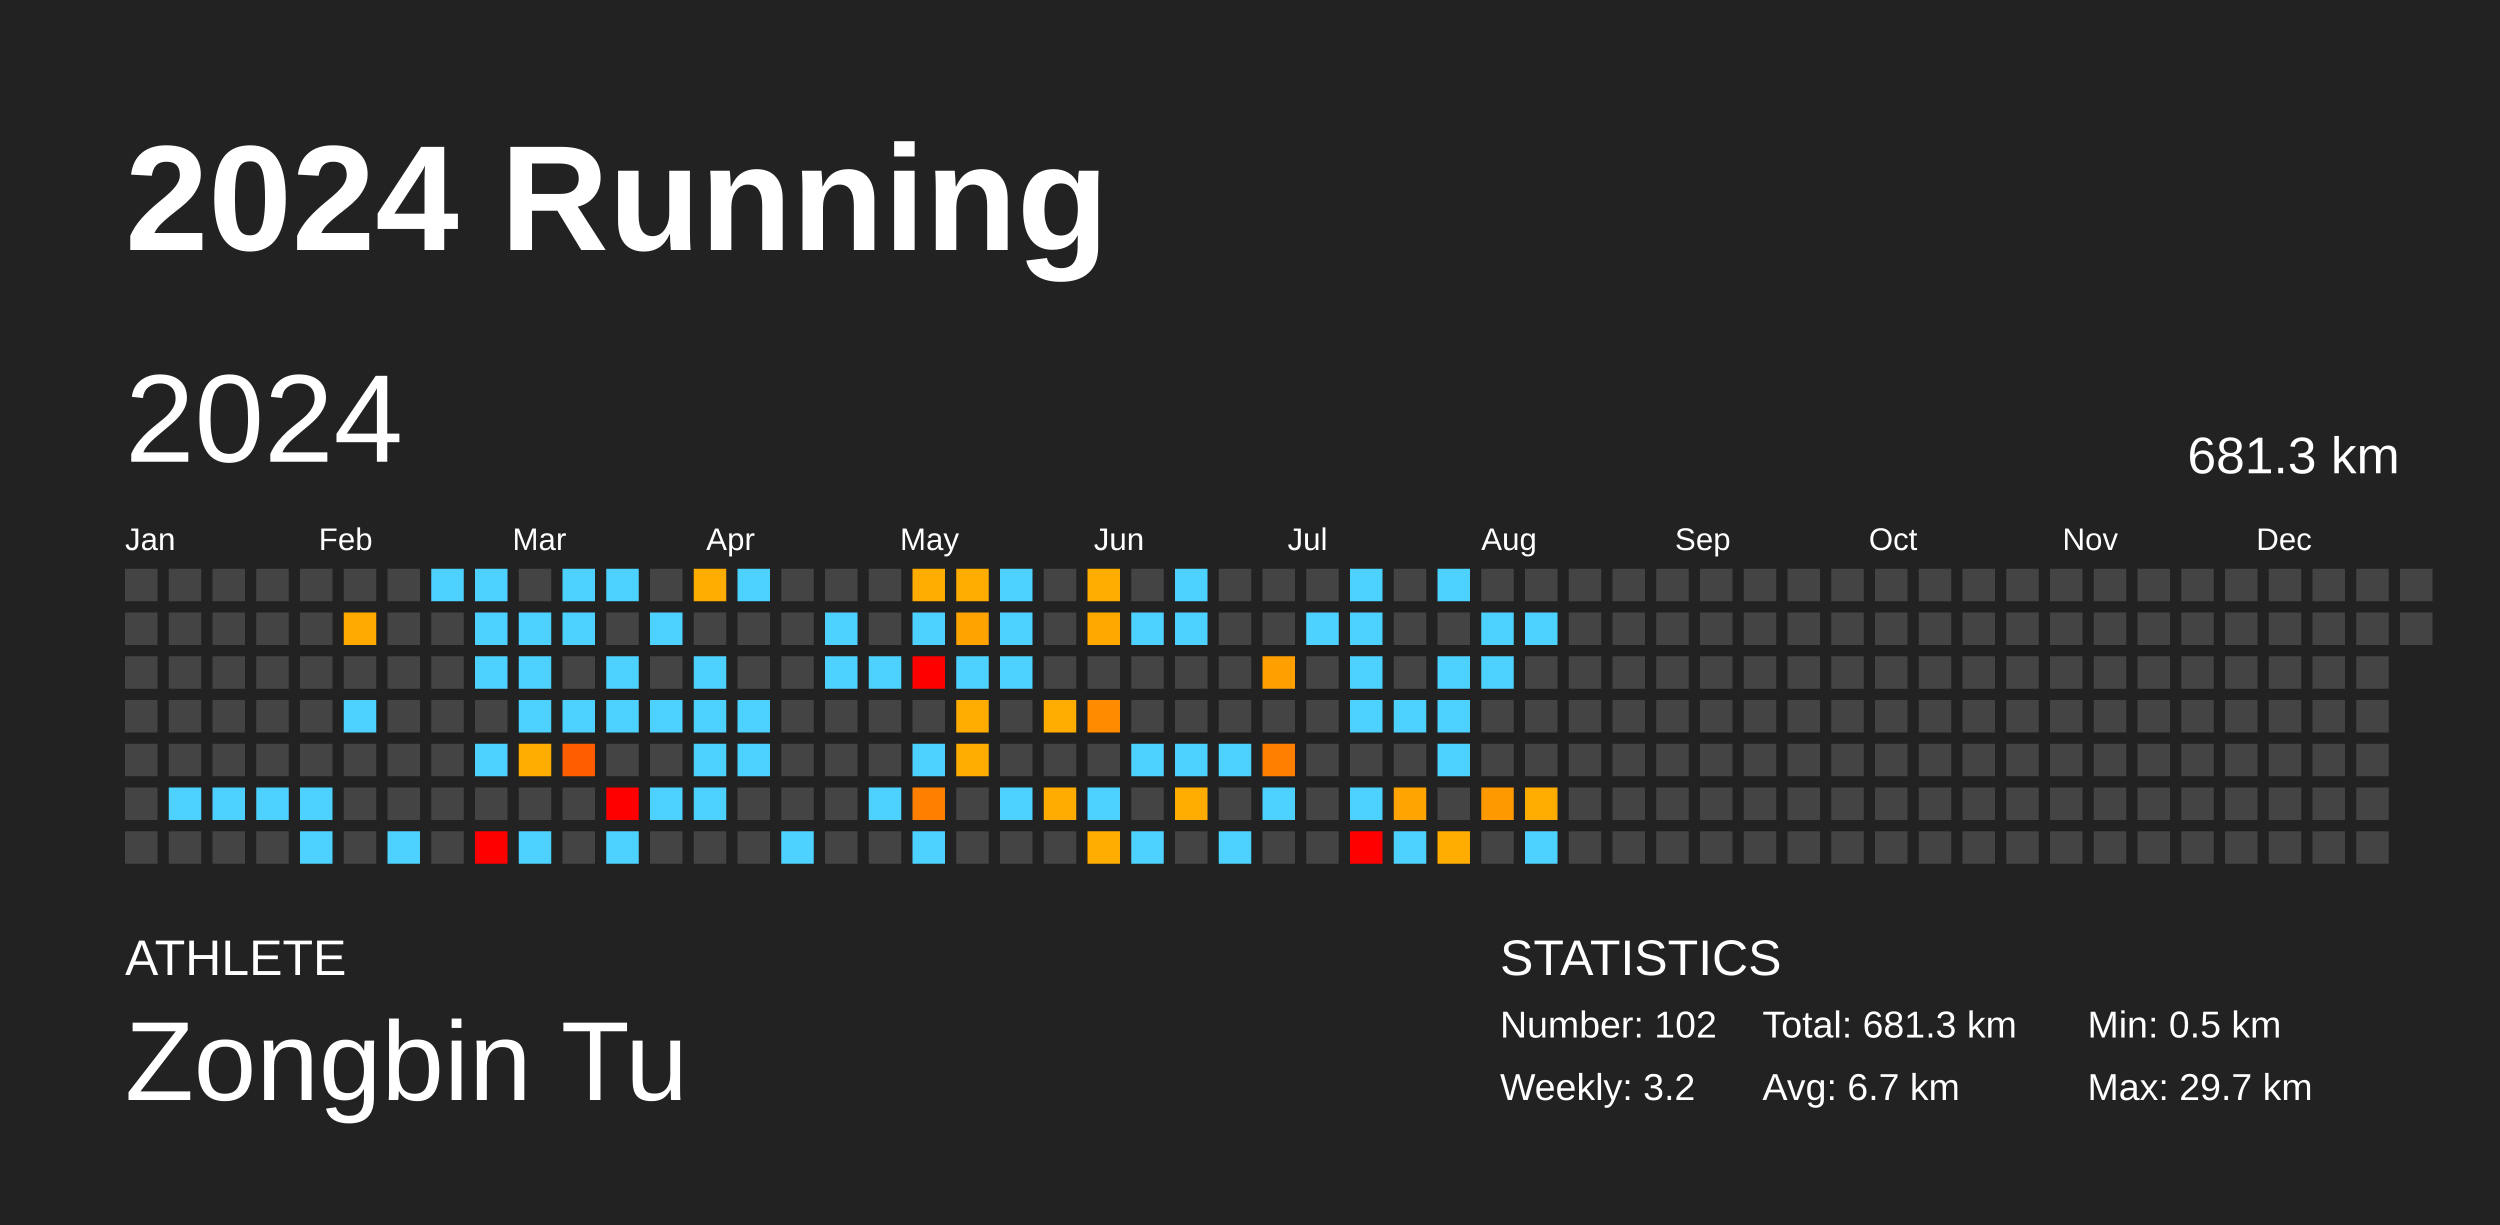
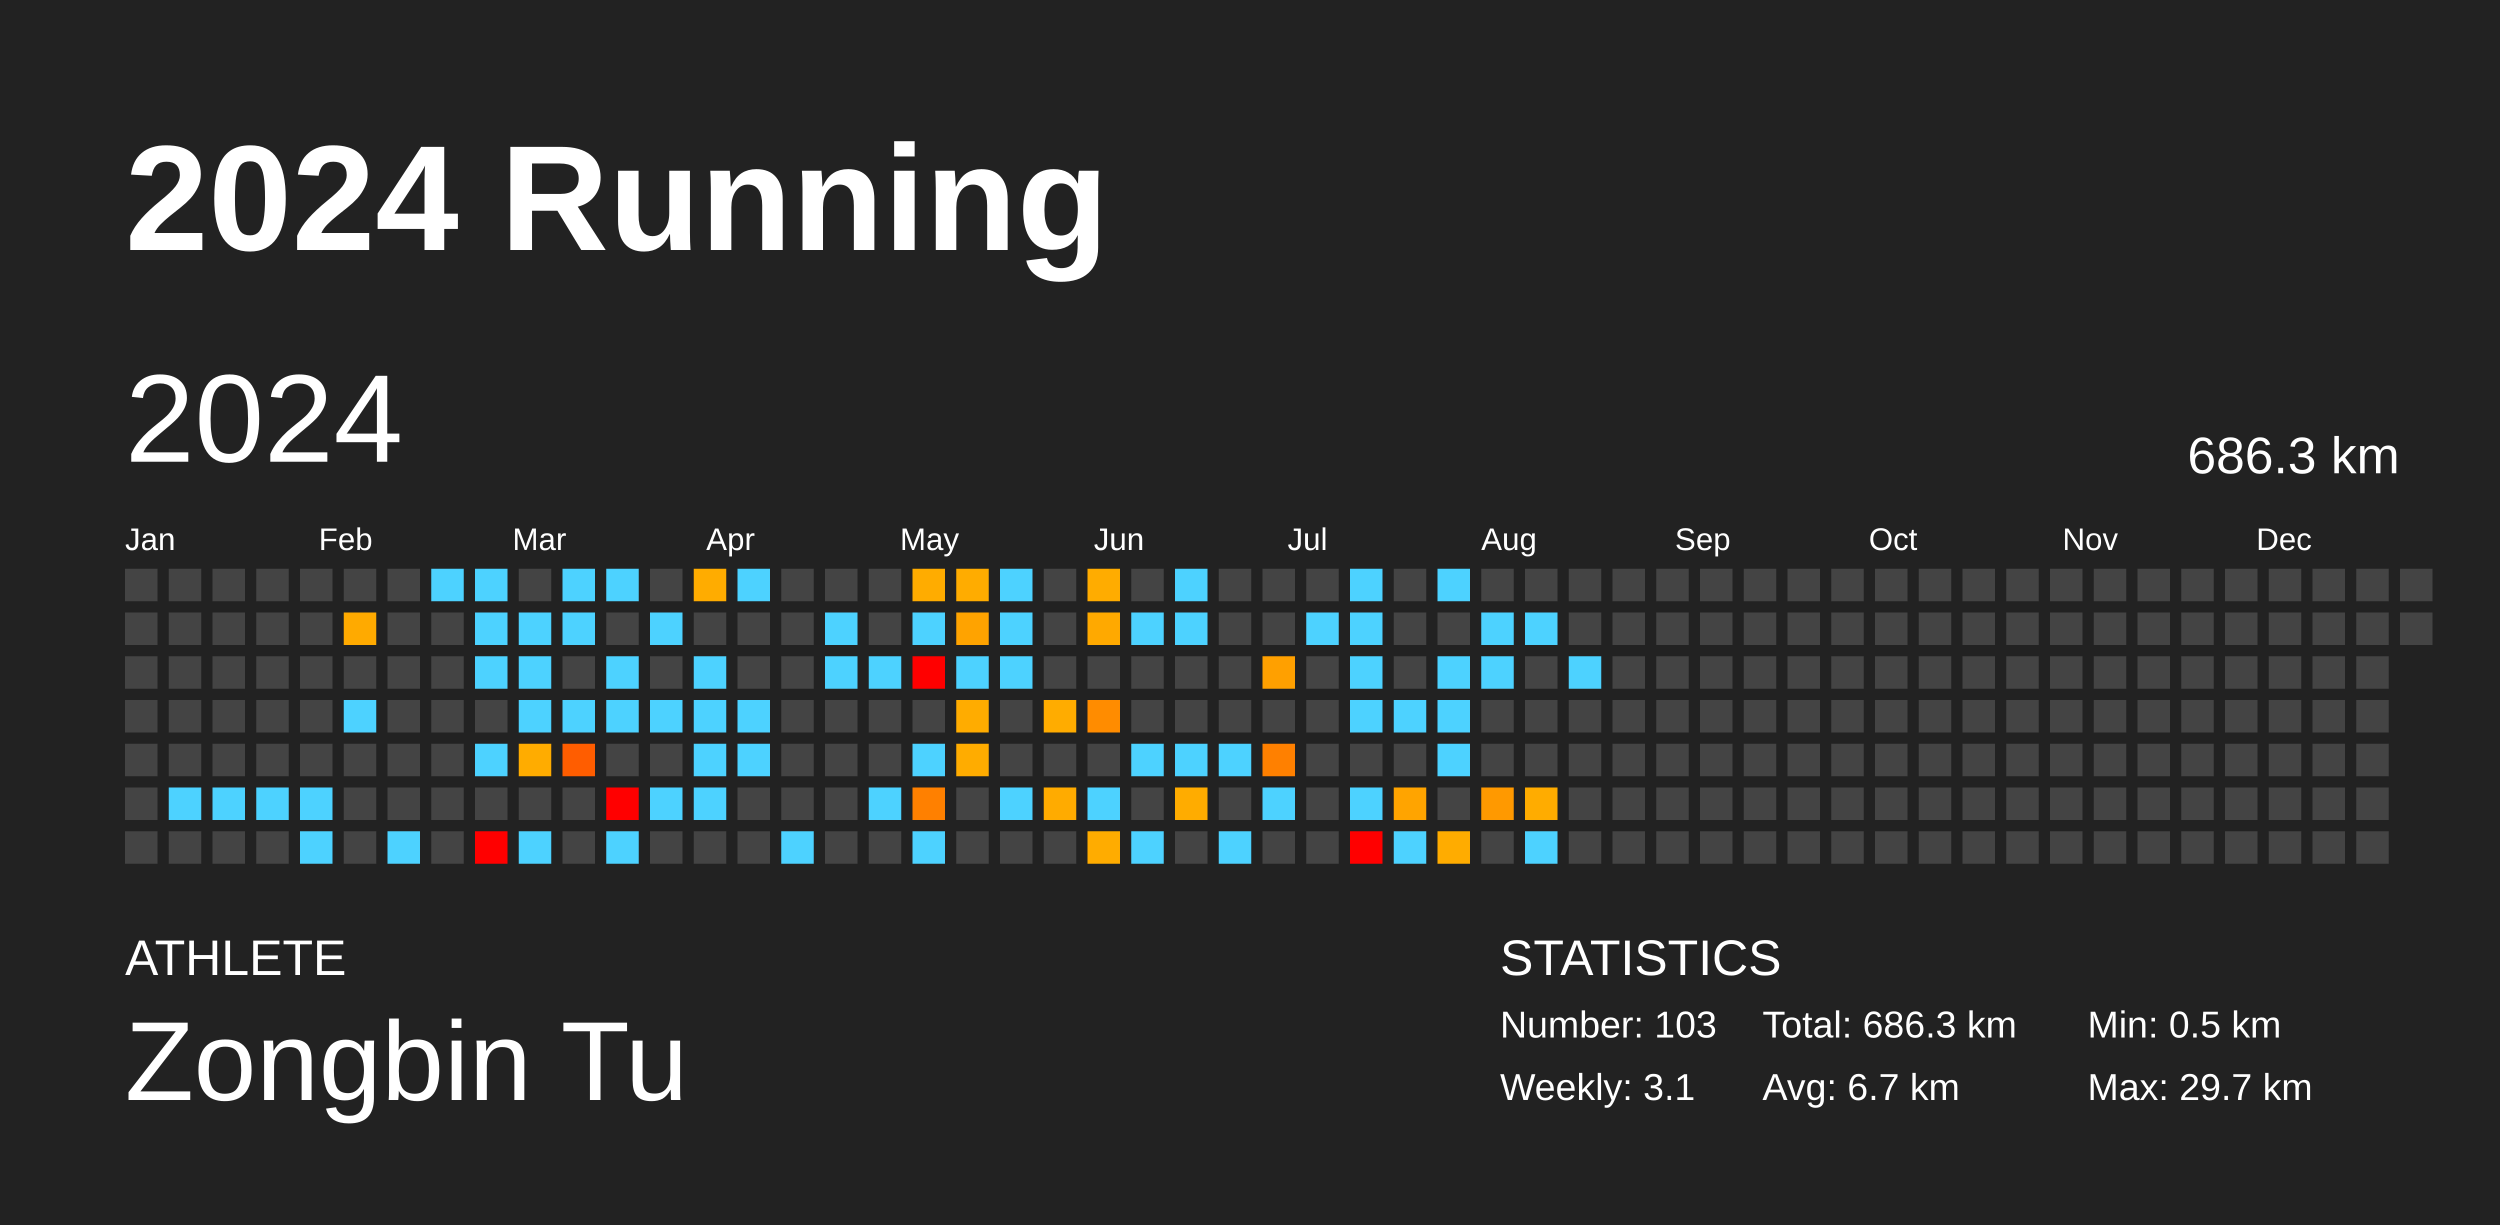
<svg xmlns="http://www.w3.org/2000/svg" baseProfile="full" height="98mm" version="1.1" viewBox="0,0,200,98" width="200mm">
  <defs />
  <rect fill="#222222" height="98" width="200" x="0" y="0" />
  <text fill="#FFFFFF" style="font-size:12px; font-family:Arial; font-weight:bold;" x="10" y="20">2024 Running</text>
  <text fill="#FFFFFF" style="font-size:4px; font-family:Arial" x="10" y="78">ATHLETE</text>
  <text fill="#FFFFFF" style="font-size:9px; font-family:Arial" x="10" y="88">Zongbin Tu</text>
  <text fill="#FFFFFF" style="font-size:4px; font-family:Arial" x="120" y="78">STATISTICS</text>
-   <text fill="#FFFFFF" style="font-size:3px; font-family:Arial" x="120" y="83">Number: 102</text>
-   <text fill="#FFFFFF" style="font-size:3px; font-family:Arial" x="120" y="88">Weekly: 3.2</text>
-   <text fill="#FFFFFF" style="font-size:3px; font-family:Arial" x="141" y="83">Total: 681.3 km</text>
+   <text fill="#FFFFFF" style="font-size:3px; font-family:Arial" x="120" y="83">Number: 103</text>
+   <text fill="#FFFFFF" style="font-size:3px; font-family:Arial" x="120" y="88">Weekly: 3.1</text>
+   <text fill="#FFFFFF" style="font-size:3px; font-family:Arial" x="141" y="83">Total: 686.3 km</text>
  <text fill="#FFFFFF" style="font-size:3px; font-family:Arial" x="141" y="88">Avg: 6.7 km</text>
  <text fill="#FFFFFF" style="font-size:3px; font-family:Arial" x="167" y="83">Min: 0.5 km</text>
  <text fill="#FFFFFF" style="font-size:3px; font-family:Arial" x="167" y="88">Max: 29.7 km</text>
  <text dominant-baseline="hanging" fill="#FFFFFF" style="font-size:10.0px; font-family:Arial;" x="10" y="30">2024</text>
-   <text dominant-baseline="hanging" fill="#FFFFFF" style="font-size:4.125px; font-family:Arial;" x="175" y="35">681.3 km</text>
+   <text dominant-baseline="hanging" fill="#FFFFFF" style="font-size:4.125px; font-family:Arial;" x="175" y="35">686.3 km</text>
  <text fill="#FFFFFF" style="font-size:2.5px; font-family:Arial" x="10.0" y="44">Jan</text>
  <text fill="#FFFFFF" style="font-size:2.5px; font-family:Arial" x="25.5" y="44">Feb</text>
  <text fill="#FFFFFF" style="font-size:2.5px; font-family:Arial" x="41.0" y="44">Mar</text>
  <text fill="#FFFFFF" style="font-size:2.5px; font-family:Arial" x="56.5" y="44">Apr</text>
  <text fill="#FFFFFF" style="font-size:2.5px; font-family:Arial" x="72.0" y="44">May</text>
  <text fill="#FFFFFF" style="font-size:2.5px; font-family:Arial" x="87.5" y="44">Jun</text>
  <text fill="#FFFFFF" style="font-size:2.5px; font-family:Arial" x="103.0" y="44">Jul</text>
  <text fill="#FFFFFF" style="font-size:2.5px; font-family:Arial" x="118.5" y="44">Aug</text>
  <text fill="#FFFFFF" style="font-size:2.5px; font-family:Arial" x="134.0" y="44">Sep</text>
  <text fill="#FFFFFF" style="font-size:2.5px; font-family:Arial" x="149.5" y="44">Oct</text>
  <text fill="#FFFFFF" style="font-size:2.5px; font-family:Arial" x="165.0" y="44">Nov</text>
  <text fill="#FFFFFF" style="font-size:2.5px; font-family:Arial" x="180.5" y="44">Dec</text>
  <rect fill="#444444" height="2.6" width="2.6" x="10.0" y="45.5" />
  <rect fill="#444444" height="2.6" width="2.6" x="10.0" y="49.0" />
  <rect fill="#444444" height="2.6" width="2.6" x="10.0" y="52.5" />
  <rect fill="#444444" height="2.6" width="2.6" x="10.0" y="56.0" />
  <rect fill="#444444" height="2.6" width="2.6" x="10.0" y="59.5" />
  <rect fill="#444444" height="2.6" width="2.6" x="10.0" y="63.0" />
  <rect fill="#444444" height="2.6" width="2.6" x="10.0" y="66.5" />
  <rect fill="#444444" height="2.6" width="2.6" x="13.5" y="45.5" />
  <rect fill="#444444" height="2.6" width="2.6" x="13.5" y="49.0" />
  <rect fill="#444444" height="2.6" width="2.6" x="13.5" y="52.5" />
  <rect fill="#444444" height="2.6" width="2.6" x="13.5" y="56.0" />
  <rect fill="#444444" height="2.6" width="2.6" x="13.5" y="59.5" />
  <rect fill="#4dd2ff" height="2.6" width="2.6" x="13.5" y="63.0" />
  <rect fill="#444444" height="2.6" width="2.6" x="13.5" y="66.5" />
  <rect fill="#444444" height="2.6" width="2.6" x="17.0" y="45.5" />
  <rect fill="#444444" height="2.6" width="2.6" x="17.0" y="49.0" />
  <rect fill="#444444" height="2.6" width="2.6" x="17.0" y="52.5" />
  <rect fill="#444444" height="2.6" width="2.6" x="17.0" y="56.0" />
  <rect fill="#444444" height="2.6" width="2.6" x="17.0" y="59.5" />
  <rect fill="#4dd2ff" height="2.6" width="2.6" x="17.0" y="63.0" />
  <rect fill="#444444" height="2.6" width="2.6" x="17.0" y="66.5" />
  <rect fill="#444444" height="2.6" width="2.6" x="20.5" y="45.5" />
  <rect fill="#444444" height="2.6" width="2.6" x="20.5" y="49.0" />
  <rect fill="#444444" height="2.6" width="2.6" x="20.5" y="52.5" />
  <rect fill="#444444" height="2.6" width="2.6" x="20.5" y="56.0" />
  <rect fill="#444444" height="2.6" width="2.6" x="20.5" y="59.5" />
  <rect fill="#4dd2ff" height="2.6" width="2.6" x="20.5" y="63.0" />
  <rect fill="#444444" height="2.6" width="2.6" x="20.5" y="66.5" />
  <rect fill="#444444" height="2.6" width="2.6" x="24.0" y="45.5" />
  <rect fill="#444444" height="2.6" width="2.6" x="24.0" y="49.0" />
  <rect fill="#444444" height="2.6" width="2.6" x="24.0" y="52.5" />
  <rect fill="#444444" height="2.6" width="2.6" x="24.0" y="56.0" />
  <rect fill="#444444" height="2.6" width="2.6" x="24.0" y="59.5" />
  <rect fill="#4dd2ff" height="2.6" width="2.6" x="24.0" y="63.0" />
  <rect fill="#4dd2ff" height="2.6" width="2.6" x="24.0" y="66.5" />
  <rect fill="#444444" height="2.6" width="2.6" x="27.5" y="45.5" />
  <rect fill="#ffaa00" height="2.6" width="2.6" x="27.5" y="49.0" />
  <rect fill="#444444" height="2.6" width="2.6" x="27.5" y="52.5" />
  <rect fill="#4dd2ff" height="2.6" width="2.6" x="27.5" y="56.0" />
  <rect fill="#444444" height="2.6" width="2.6" x="27.5" y="59.5" />
  <rect fill="#444444" height="2.6" width="2.6" x="27.5" y="63.0" />
  <rect fill="#444444" height="2.6" width="2.6" x="27.5" y="66.5" />
  <rect fill="#444444" height="2.6" width="2.6" x="31.0" y="45.5" />
  <rect fill="#444444" height="2.6" width="2.6" x="31.0" y="49.0" />
  <rect fill="#444444" height="2.6" width="2.6" x="31.0" y="52.5" />
  <rect fill="#444444" height="2.6" width="2.6" x="31.0" y="56.0" />
  <rect fill="#444444" height="2.6" width="2.6" x="31.0" y="59.5" />
  <rect fill="#444444" height="2.6" width="2.6" x="31.0" y="63.0" />
  <rect fill="#4dd2ff" height="2.6" width="2.6" x="31.0" y="66.5" />
  <rect fill="#4dd2ff" height="2.6" width="2.6" x="34.5" y="45.5" />
  <rect fill="#444444" height="2.6" width="2.6" x="34.5" y="49.0" />
  <rect fill="#444444" height="2.6" width="2.6" x="34.5" y="52.5" />
  <rect fill="#444444" height="2.6" width="2.6" x="34.5" y="56.0" />
  <rect fill="#444444" height="2.6" width="2.6" x="34.5" y="59.5" />
  <rect fill="#444444" height="2.6" width="2.6" x="34.5" y="63.0" />
  <rect fill="#444444" height="2.6" width="2.6" x="34.5" y="66.5" />
  <rect fill="#4dd2ff" height="2.6" width="2.6" x="38.0" y="45.5" />
  <rect fill="#4dd2ff" height="2.6" width="2.6" x="38.0" y="49.0" />
  <rect fill="#4dd2ff" height="2.6" width="2.6" x="38.0" y="52.5" />
  <rect fill="#444444" height="2.6" width="2.6" x="38.0" y="56.0" />
  <rect fill="#4dd2ff" height="2.6" width="2.6" x="38.0" y="59.5" />
  <rect fill="#444444" height="2.6" width="2.6" x="38.0" y="63.0" />
  <rect fill="red" height="2.6" width="2.6" x="38.0" y="66.5" />
  <rect fill="#444444" height="2.6" width="2.6" x="41.5" y="45.5" />
  <rect fill="#4dd2ff" height="2.6" width="2.6" x="41.5" y="49.0" />
  <rect fill="#4dd2ff" height="2.6" width="2.6" x="41.5" y="52.5" />
  <rect fill="#4dd2ff" height="2.6" width="2.6" x="41.5" y="56.0" />
  <rect fill="#ffac00" height="2.6" width="2.6" x="41.5" y="59.5" />
  <rect fill="#444444" height="2.6" width="2.6" x="41.5" y="63.0" />
  <rect fill="#4dd2ff" height="2.6" width="2.6" x="41.5" y="66.5" />
  <rect fill="#4dd2ff" height="2.6" width="2.6" x="45.0" y="45.5" />
  <rect fill="#4dd2ff" height="2.6" width="2.6" x="45.0" y="49.0" />
  <rect fill="#444444" height="2.6" width="2.6" x="45.0" y="52.5" />
  <rect fill="#4dd2ff" height="2.6" width="2.6" x="45.0" y="56.0" />
  <rect fill="#ff5d00" height="2.6" width="2.6" x="45.0" y="59.5" />
  <rect fill="#444444" height="2.6" width="2.6" x="45.0" y="63.0" />
  <rect fill="#444444" height="2.6" width="2.6" x="45.0" y="66.5" />
  <rect fill="#4dd2ff" height="2.6" width="2.6" x="48.5" y="45.5" />
  <rect fill="#444444" height="2.6" width="2.6" x="48.5" y="49.0" />
  <rect fill="#4dd2ff" height="2.6" width="2.6" x="48.5" y="52.5" />
  <rect fill="#4dd2ff" height="2.6" width="2.6" x="48.5" y="56.0" />
  <rect fill="#444444" height="2.6" width="2.6" x="48.5" y="59.5" />
  <rect fill="red" height="2.6" width="2.6" x="48.5" y="63.0" />
  <rect fill="#4dd2ff" height="2.6" width="2.6" x="48.5" y="66.5" />
  <rect fill="#444444" height="2.6" width="2.6" x="52.0" y="45.5" />
  <rect fill="#4dd2ff" height="2.6" width="2.6" x="52.0" y="49.0" />
  <rect fill="#444444" height="2.6" width="2.6" x="52.0" y="52.5" />
  <rect fill="#4dd2ff" height="2.6" width="2.6" x="52.0" y="56.0" />
  <rect fill="#444444" height="2.6" width="2.6" x="52.0" y="59.5" />
  <rect fill="#4dd2ff" height="2.6" width="2.6" x="52.0" y="63.0" />
  <rect fill="#444444" height="2.6" width="2.6" x="52.0" y="66.5" />
  <rect fill="#ffac00" height="2.6" width="2.6" x="55.5" y="45.5" />
  <rect fill="#444444" height="2.6" width="2.6" x="55.5" y="49.0" />
  <rect fill="#4dd2ff" height="2.6" width="2.6" x="55.5" y="52.5" />
  <rect fill="#4dd2ff" height="2.6" width="2.6" x="55.5" y="56.0" />
  <rect fill="#4dd2ff" height="2.6" width="2.6" x="55.5" y="59.5" />
  <rect fill="#4dd2ff" height="2.6" width="2.6" x="55.5" y="63.0" />
  <rect fill="#444444" height="2.6" width="2.6" x="55.5" y="66.5" />
  <rect fill="#4dd2ff" height="2.6" width="2.6" x="59.0" y="45.5" />
  <rect fill="#444444" height="2.6" width="2.6" x="59.0" y="49.0" />
  <rect fill="#444444" height="2.6" width="2.6" x="59.0" y="52.5" />
  <rect fill="#4dd2ff" height="2.6" width="2.6" x="59.0" y="56.0" />
  <rect fill="#4dd2ff" height="2.6" width="2.6" x="59.0" y="59.5" />
  <rect fill="#444444" height="2.6" width="2.6" x="59.0" y="63.0" />
  <rect fill="#444444" height="2.6" width="2.6" x="59.0" y="66.5" />
  <rect fill="#444444" height="2.6" width="2.6" x="62.5" y="45.5" />
  <rect fill="#444444" height="2.6" width="2.6" x="62.5" y="49.0" />
  <rect fill="#444444" height="2.6" width="2.6" x="62.5" y="52.5" />
  <rect fill="#444444" height="2.6" width="2.6" x="62.5" y="56.0" />
  <rect fill="#444444" height="2.6" width="2.6" x="62.5" y="59.5" />
  <rect fill="#444444" height="2.6" width="2.6" x="62.5" y="63.0" />
  <rect fill="#4dd2ff" height="2.6" width="2.6" x="62.5" y="66.5" />
  <rect fill="#444444" height="2.6" width="2.6" x="66.0" y="45.5" />
  <rect fill="#4dd2ff" height="2.6" width="2.6" x="66.0" y="49.0" />
  <rect fill="#4dd2ff" height="2.6" width="2.6" x="66.0" y="52.5" />
  <rect fill="#444444" height="2.6" width="2.6" x="66.0" y="56.0" />
  <rect fill="#444444" height="2.6" width="2.6" x="66.0" y="59.5" />
  <rect fill="#444444" height="2.6" width="2.6" x="66.0" y="63.0" />
  <rect fill="#444444" height="2.6" width="2.6" x="66.0" y="66.5" />
  <rect fill="#444444" height="2.6" width="2.6" x="69.5" y="45.5" />
  <rect fill="#444444" height="2.6" width="2.6" x="69.5" y="49.0" />
  <rect fill="#4dd2ff" height="2.6" width="2.6" x="69.5" y="52.5" />
  <rect fill="#444444" height="2.6" width="2.6" x="69.5" y="56.0" />
  <rect fill="#444444" height="2.6" width="2.6" x="69.5" y="59.5" />
  <rect fill="#4dd2ff" height="2.6" width="2.6" x="69.5" y="63.0" />
  <rect fill="#444444" height="2.6" width="2.6" x="69.5" y="66.5" />
  <rect fill="#ffac00" height="2.6" width="2.6" x="73.0" y="45.5" />
  <rect fill="#4dd2ff" height="2.6" width="2.6" x="73.0" y="49.0" />
  <rect fill="red" height="2.6" width="2.6" x="73.0" y="52.5" />
  <rect fill="#444444" height="2.6" width="2.6" x="73.0" y="56.0" />
  <rect fill="#4dd2ff" height="2.6" width="2.6" x="73.0" y="59.5" />
  <rect fill="#ff8000" height="2.6" width="2.6" x="73.0" y="63.0" />
  <rect fill="#4dd2ff" height="2.6" width="2.6" x="73.0" y="66.5" />
  <rect fill="#ffac00" height="2.6" width="2.6" x="76.5" y="45.5" />
  <rect fill="#ffa300" height="2.6" width="2.6" x="76.5" y="49.0" />
  <rect fill="#4dd2ff" height="2.6" width="2.6" x="76.5" y="52.5" />
  <rect fill="#ffac00" height="2.6" width="2.6" x="76.5" y="56.0" />
  <rect fill="#ffac00" height="2.6" width="2.6" x="76.5" y="59.5" />
  <rect fill="#444444" height="2.6" width="2.6" x="76.5" y="63.0" />
  <rect fill="#444444" height="2.6" width="2.6" x="76.5" y="66.5" />
  <rect fill="#4dd2ff" height="2.6" width="2.6" x="80.0" y="45.5" />
  <rect fill="#4dd2ff" height="2.6" width="2.6" x="80.0" y="49.0" />
  <rect fill="#4dd2ff" height="2.6" width="2.6" x="80.0" y="52.5" />
  <rect fill="#444444" height="2.6" width="2.6" x="80.0" y="56.0" />
  <rect fill="#444444" height="2.6" width="2.6" x="80.0" y="59.5" />
  <rect fill="#4dd2ff" height="2.6" width="2.6" x="80.0" y="63.0" />
  <rect fill="#444444" height="2.6" width="2.6" x="80.0" y="66.5" />
  <rect fill="#444444" height="2.6" width="2.6" x="83.5" y="45.5" />
  <rect fill="#444444" height="2.6" width="2.6" x="83.5" y="49.0" />
  <rect fill="#444444" height="2.6" width="2.6" x="83.5" y="52.5" />
  <rect fill="#ffac00" height="2.6" width="2.6" x="83.5" y="56.0" />
  <rect fill="#444444" height="2.6" width="2.6" x="83.5" y="59.5" />
  <rect fill="#ffab00" height="2.6" width="2.6" x="83.5" y="63.0" />
  <rect fill="#444444" height="2.6" width="2.6" x="83.5" y="66.5" />
  <rect fill="#ffac00" height="2.6" width="2.6" x="87.0" y="45.5" />
  <rect fill="#ffa900" height="2.6" width="2.6" x="87.0" y="49.0" />
  <rect fill="#444444" height="2.6" width="2.6" x="87.0" y="52.5" />
  <rect fill="#ff8c00" height="2.6" width="2.6" x="87.0" y="56.0" />
  <rect fill="#444444" height="2.6" width="2.6" x="87.0" y="59.5" />
  <rect fill="#4dd2ff" height="2.6" width="2.6" x="87.0" y="63.0" />
  <rect fill="#ffac00" height="2.6" width="2.6" x="87.0" y="66.5" />
  <rect fill="#444444" height="2.6" width="2.6" x="90.5" y="45.5" />
  <rect fill="#4dd2ff" height="2.6" width="2.6" x="90.5" y="49.0" />
  <rect fill="#444444" height="2.6" width="2.6" x="90.5" y="52.5" />
  <rect fill="#444444" height="2.6" width="2.6" x="90.5" y="56.0" />
  <rect fill="#4dd2ff" height="2.6" width="2.6" x="90.5" y="59.5" />
  <rect fill="#444444" height="2.6" width="2.6" x="90.5" y="63.0" />
  <rect fill="#4dd2ff" height="2.6" width="2.6" x="90.5" y="66.5" />
  <rect fill="#4dd2ff" height="2.6" width="2.6" x="94.0" y="45.5" />
  <rect fill="#4dd2ff" height="2.6" width="2.6" x="94.0" y="49.0" />
  <rect fill="#444444" height="2.6" width="2.6" x="94.0" y="52.5" />
  <rect fill="#444444" height="2.6" width="2.6" x="94.0" y="56.0" />
  <rect fill="#4dd2ff" height="2.6" width="2.6" x="94.0" y="59.5" />
  <rect fill="#ffac00" height="2.6" width="2.6" x="94.0" y="63.0" />
  <rect fill="#444444" height="2.6" width="2.6" x="94.0" y="66.5" />
  <rect fill="#444444" height="2.6" width="2.6" x="97.5" y="45.5" />
  <rect fill="#444444" height="2.6" width="2.6" x="97.5" y="49.0" />
  <rect fill="#444444" height="2.6" width="2.6" x="97.5" y="52.5" />
  <rect fill="#444444" height="2.6" width="2.6" x="97.5" y="56.0" />
  <rect fill="#4dd2ff" height="2.6" width="2.6" x="97.5" y="59.5" />
  <rect fill="#444444" height="2.6" width="2.6" x="97.5" y="63.0" />
  <rect fill="#4dd2ff" height="2.6" width="2.6" x="97.5" y="66.5" />
  <rect fill="#444444" height="2.6" width="2.6" x="101.0" y="45.5" />
  <rect fill="#444444" height="2.6" width="2.6" x="101.0" y="49.0" />
  <rect fill="#ffa000" height="2.6" width="2.6" x="101.0" y="52.5" />
  <rect fill="#444444" height="2.6" width="2.6" x="101.0" y="56.0" />
  <rect fill="#ff8000" height="2.6" width="2.6" x="101.0" y="59.5" />
  <rect fill="#4dd2ff" height="2.6" width="2.6" x="101.0" y="63.0" />
  <rect fill="#444444" height="2.6" width="2.6" x="101.0" y="66.5" />
  <rect fill="#444444" height="2.6" width="2.6" x="104.5" y="45.5" />
  <rect fill="#4dd2ff" height="2.6" width="2.6" x="104.5" y="49.0" />
  <rect fill="#444444" height="2.6" width="2.6" x="104.5" y="52.5" />
  <rect fill="#444444" height="2.6" width="2.6" x="104.5" y="56.0" />
  <rect fill="#444444" height="2.6" width="2.6" x="104.5" y="59.5" />
  <rect fill="#444444" height="2.6" width="2.6" x="104.5" y="63.0" />
  <rect fill="#444444" height="2.6" width="2.6" x="104.5" y="66.5" />
  <rect fill="#4dd2ff" height="2.6" width="2.6" x="108.0" y="45.5" />
  <rect fill="#4dd2ff" height="2.6" width="2.6" x="108.0" y="49.0" />
  <rect fill="#4dd2ff" height="2.6" width="2.6" x="108.0" y="52.5" />
  <rect fill="#4dd2ff" height="2.6" width="2.6" x="108.0" y="56.0" />
  <rect fill="#444444" height="2.6" width="2.6" x="108.0" y="59.5" />
  <rect fill="#4dd2ff" height="2.6" width="2.6" x="108.0" y="63.0" />
  <rect fill="red" height="2.6" width="2.6" x="108.0" y="66.5" />
  <rect fill="#444444" height="2.6" width="2.6" x="111.5" y="45.5" />
  <rect fill="#444444" height="2.6" width="2.6" x="111.5" y="49.0" />
  <rect fill="#444444" height="2.6" width="2.6" x="111.5" y="52.5" />
  <rect fill="#4dd2ff" height="2.6" width="2.6" x="111.5" y="56.0" />
  <rect fill="#444444" height="2.6" width="2.6" x="111.5" y="59.5" />
  <rect fill="#ffa400" height="2.6" width="2.6" x="111.5" y="63.0" />
  <rect fill="#4dd2ff" height="2.6" width="2.6" x="111.5" y="66.5" />
  <rect fill="#4dd2ff" height="2.6" width="2.6" x="115.0" y="45.5" />
  <rect fill="#444444" height="2.6" width="2.6" x="115.0" y="49.0" />
  <rect fill="#4dd2ff" height="2.6" width="2.6" x="115.0" y="52.5" />
  <rect fill="#4dd2ff" height="2.6" width="2.6" x="115.0" y="56.0" />
  <rect fill="#4dd2ff" height="2.6" width="2.6" x="115.0" y="59.5" />
  <rect fill="#444444" height="2.6" width="2.6" x="115.0" y="63.0" />
  <rect fill="#ffac00" height="2.6" width="2.6" x="115.0" y="66.5" />
  <rect fill="#444444" height="2.6" width="2.6" x="118.5" y="45.5" />
  <rect fill="#4dd2ff" height="2.6" width="2.6" x="118.5" y="49.0" />
  <rect fill="#4dd2ff" height="2.6" width="2.6" x="118.5" y="52.5" />
  <rect fill="#444444" height="2.6" width="2.6" x="118.5" y="56.0" />
  <rect fill="#444444" height="2.6" width="2.6" x="118.5" y="59.5" />
  <rect fill="#ff9900" height="2.6" width="2.6" x="118.5" y="63.0" />
  <rect fill="#444444" height="2.6" width="2.6" x="118.5" y="66.5" />
  <rect fill="#444444" height="2.6" width="2.6" x="122.0" y="45.5" />
  <rect fill="#4dd2ff" height="2.6" width="2.6" x="122.0" y="49.0" />
  <rect fill="#444444" height="2.6" width="2.6" x="122.0" y="52.5" />
  <rect fill="#444444" height="2.6" width="2.6" x="122.0" y="56.0" />
  <rect fill="#444444" height="2.6" width="2.6" x="122.0" y="59.5" />
  <rect fill="#ffac00" height="2.6" width="2.6" x="122.0" y="63.0" />
  <rect fill="#4dd2ff" height="2.6" width="2.6" x="122.0" y="66.5" />
  <rect fill="#444444" height="2.6" width="2.6" x="125.5" y="45.5" />
  <rect fill="#444444" height="2.6" width="2.6" x="125.5" y="49.0" />
-   <rect fill="#444444" height="2.6" width="2.6" x="125.5" y="52.5" />
+   <rect fill="#4dd2ff" height="2.6" width="2.6" x="125.5" y="52.5" />
  <rect fill="#444444" height="2.6" width="2.6" x="125.5" y="56.0" />
  <rect fill="#444444" height="2.6" width="2.6" x="125.5" y="59.5" />
  <rect fill="#444444" height="2.6" width="2.6" x="125.5" y="63.0" />
  <rect fill="#444444" height="2.6" width="2.6" x="125.5" y="66.5" />
  <rect fill="#444444" height="2.6" width="2.6" x="129.0" y="45.5" />
  <rect fill="#444444" height="2.6" width="2.6" x="129.0" y="49.0" />
  <rect fill="#444444" height="2.6" width="2.6" x="129.0" y="52.5" />
  <rect fill="#444444" height="2.6" width="2.6" x="129.0" y="56.0" />
  <rect fill="#444444" height="2.6" width="2.6" x="129.0" y="59.5" />
  <rect fill="#444444" height="2.6" width="2.6" x="129.0" y="63.0" />
  <rect fill="#444444" height="2.6" width="2.6" x="129.0" y="66.5" />
  <rect fill="#444444" height="2.6" width="2.6" x="132.5" y="45.5" />
  <rect fill="#444444" height="2.6" width="2.6" x="132.5" y="49.0" />
  <rect fill="#444444" height="2.6" width="2.6" x="132.5" y="52.5" />
  <rect fill="#444444" height="2.6" width="2.6" x="132.5" y="56.0" />
  <rect fill="#444444" height="2.6" width="2.6" x="132.5" y="59.5" />
  <rect fill="#444444" height="2.6" width="2.6" x="132.5" y="63.0" />
  <rect fill="#444444" height="2.6" width="2.6" x="132.5" y="66.5" />
  <rect fill="#444444" height="2.6" width="2.6" x="136.0" y="45.5" />
  <rect fill="#444444" height="2.6" width="2.6" x="136.0" y="49.0" />
  <rect fill="#444444" height="2.6" width="2.6" x="136.0" y="52.5" />
  <rect fill="#444444" height="2.6" width="2.6" x="136.0" y="56.0" />
  <rect fill="#444444" height="2.6" width="2.6" x="136.0" y="59.5" />
  <rect fill="#444444" height="2.6" width="2.6" x="136.0" y="63.0" />
  <rect fill="#444444" height="2.6" width="2.6" x="136.0" y="66.5" />
  <rect fill="#444444" height="2.6" width="2.6" x="139.5" y="45.5" />
  <rect fill="#444444" height="2.6" width="2.6" x="139.5" y="49.0" />
  <rect fill="#444444" height="2.6" width="2.6" x="139.5" y="52.5" />
  <rect fill="#444444" height="2.6" width="2.6" x="139.5" y="56.0" />
  <rect fill="#444444" height="2.6" width="2.6" x="139.5" y="59.5" />
  <rect fill="#444444" height="2.6" width="2.6" x="139.5" y="63.0" />
  <rect fill="#444444" height="2.6" width="2.6" x="139.5" y="66.5" />
  <rect fill="#444444" height="2.6" width="2.6" x="143.0" y="45.5" />
  <rect fill="#444444" height="2.6" width="2.6" x="143.0" y="49.0" />
  <rect fill="#444444" height="2.6" width="2.6" x="143.0" y="52.5" />
  <rect fill="#444444" height="2.6" width="2.6" x="143.0" y="56.0" />
  <rect fill="#444444" height="2.6" width="2.6" x="143.0" y="59.5" />
  <rect fill="#444444" height="2.6" width="2.6" x="143.0" y="63.0" />
  <rect fill="#444444" height="2.6" width="2.6" x="143.0" y="66.5" />
  <rect fill="#444444" height="2.6" width="2.6" x="146.5" y="45.5" />
  <rect fill="#444444" height="2.6" width="2.6" x="146.5" y="49.0" />
  <rect fill="#444444" height="2.6" width="2.6" x="146.5" y="52.5" />
  <rect fill="#444444" height="2.6" width="2.6" x="146.5" y="56.0" />
  <rect fill="#444444" height="2.6" width="2.6" x="146.5" y="59.5" />
  <rect fill="#444444" height="2.6" width="2.6" x="146.5" y="63.0" />
  <rect fill="#444444" height="2.6" width="2.6" x="146.5" y="66.5" />
  <rect fill="#444444" height="2.6" width="2.6" x="150.0" y="45.5" />
  <rect fill="#444444" height="2.6" width="2.6" x="150.0" y="49.0" />
  <rect fill="#444444" height="2.6" width="2.6" x="150.0" y="52.5" />
  <rect fill="#444444" height="2.6" width="2.6" x="150.0" y="56.0" />
  <rect fill="#444444" height="2.6" width="2.6" x="150.0" y="59.5" />
  <rect fill="#444444" height="2.6" width="2.6" x="150.0" y="63.0" />
  <rect fill="#444444" height="2.6" width="2.6" x="150.0" y="66.5" />
  <rect fill="#444444" height="2.6" width="2.6" x="153.5" y="45.5" />
  <rect fill="#444444" height="2.6" width="2.6" x="153.5" y="49.0" />
  <rect fill="#444444" height="2.6" width="2.6" x="153.5" y="52.5" />
  <rect fill="#444444" height="2.6" width="2.6" x="153.5" y="56.0" />
  <rect fill="#444444" height="2.6" width="2.6" x="153.5" y="59.5" />
  <rect fill="#444444" height="2.6" width="2.6" x="153.5" y="63.0" />
  <rect fill="#444444" height="2.6" width="2.6" x="153.5" y="66.5" />
  <rect fill="#444444" height="2.6" width="2.6" x="157.0" y="45.5" />
  <rect fill="#444444" height="2.6" width="2.6" x="157.0" y="49.0" />
  <rect fill="#444444" height="2.6" width="2.6" x="157.0" y="52.5" />
  <rect fill="#444444" height="2.6" width="2.6" x="157.0" y="56.0" />
  <rect fill="#444444" height="2.6" width="2.6" x="157.0" y="59.5" />
  <rect fill="#444444" height="2.6" width="2.6" x="157.0" y="63.0" />
  <rect fill="#444444" height="2.6" width="2.6" x="157.0" y="66.5" />
  <rect fill="#444444" height="2.6" width="2.6" x="160.5" y="45.5" />
  <rect fill="#444444" height="2.6" width="2.6" x="160.5" y="49.0" />
  <rect fill="#444444" height="2.6" width="2.6" x="160.5" y="52.5" />
  <rect fill="#444444" height="2.6" width="2.6" x="160.5" y="56.0" />
  <rect fill="#444444" height="2.6" width="2.6" x="160.5" y="59.5" />
  <rect fill="#444444" height="2.6" width="2.6" x="160.5" y="63.0" />
  <rect fill="#444444" height="2.6" width="2.6" x="160.5" y="66.5" />
  <rect fill="#444444" height="2.6" width="2.6" x="164.0" y="45.5" />
  <rect fill="#444444" height="2.6" width="2.6" x="164.0" y="49.0" />
  <rect fill="#444444" height="2.6" width="2.6" x="164.0" y="52.5" />
  <rect fill="#444444" height="2.6" width="2.6" x="164.0" y="56.0" />
  <rect fill="#444444" height="2.6" width="2.6" x="164.0" y="59.5" />
  <rect fill="#444444" height="2.6" width="2.6" x="164.0" y="63.0" />
  <rect fill="#444444" height="2.6" width="2.6" x="164.0" y="66.5" />
  <rect fill="#444444" height="2.6" width="2.6" x="167.5" y="45.5" />
  <rect fill="#444444" height="2.6" width="2.6" x="167.5" y="49.0" />
  <rect fill="#444444" height="2.6" width="2.6" x="167.5" y="52.5" />
  <rect fill="#444444" height="2.6" width="2.6" x="167.5" y="56.0" />
  <rect fill="#444444" height="2.6" width="2.6" x="167.5" y="59.5" />
  <rect fill="#444444" height="2.6" width="2.6" x="167.5" y="63.0" />
  <rect fill="#444444" height="2.6" width="2.6" x="167.5" y="66.5" />
  <rect fill="#444444" height="2.6" width="2.6" x="171.0" y="45.5" />
  <rect fill="#444444" height="2.6" width="2.6" x="171.0" y="49.0" />
  <rect fill="#444444" height="2.6" width="2.6" x="171.0" y="52.5" />
  <rect fill="#444444" height="2.6" width="2.6" x="171.0" y="56.0" />
  <rect fill="#444444" height="2.6" width="2.6" x="171.0" y="59.5" />
  <rect fill="#444444" height="2.6" width="2.6" x="171.0" y="63.0" />
  <rect fill="#444444" height="2.6" width="2.6" x="171.0" y="66.5" />
  <rect fill="#444444" height="2.6" width="2.6" x="174.5" y="45.5" />
  <rect fill="#444444" height="2.6" width="2.6" x="174.5" y="49.0" />
  <rect fill="#444444" height="2.6" width="2.6" x="174.5" y="52.5" />
  <rect fill="#444444" height="2.6" width="2.6" x="174.5" y="56.0" />
  <rect fill="#444444" height="2.6" width="2.6" x="174.5" y="59.5" />
  <rect fill="#444444" height="2.6" width="2.6" x="174.5" y="63.0" />
  <rect fill="#444444" height="2.6" width="2.6" x="174.5" y="66.5" />
  <rect fill="#444444" height="2.6" width="2.6" x="178.0" y="45.5" />
  <rect fill="#444444" height="2.6" width="2.6" x="178.0" y="49.0" />
  <rect fill="#444444" height="2.6" width="2.6" x="178.0" y="52.5" />
  <rect fill="#444444" height="2.6" width="2.6" x="178.0" y="56.0" />
  <rect fill="#444444" height="2.6" width="2.6" x="178.0" y="59.5" />
  <rect fill="#444444" height="2.6" width="2.6" x="178.0" y="63.0" />
  <rect fill="#444444" height="2.6" width="2.6" x="178.0" y="66.5" />
  <rect fill="#444444" height="2.6" width="2.6" x="181.5" y="45.5" />
  <rect fill="#444444" height="2.6" width="2.6" x="181.5" y="49.0" />
  <rect fill="#444444" height="2.6" width="2.6" x="181.5" y="52.5" />
  <rect fill="#444444" height="2.6" width="2.6" x="181.5" y="56.0" />
  <rect fill="#444444" height="2.6" width="2.6" x="181.5" y="59.5" />
  <rect fill="#444444" height="2.6" width="2.6" x="181.5" y="63.0" />
  <rect fill="#444444" height="2.6" width="2.6" x="181.5" y="66.5" />
  <rect fill="#444444" height="2.6" width="2.6" x="185.0" y="45.5" />
  <rect fill="#444444" height="2.6" width="2.6" x="185.0" y="49.0" />
  <rect fill="#444444" height="2.6" width="2.6" x="185.0" y="52.5" />
  <rect fill="#444444" height="2.6" width="2.6" x="185.0" y="56.0" />
  <rect fill="#444444" height="2.6" width="2.6" x="185.0" y="59.5" />
  <rect fill="#444444" height="2.6" width="2.6" x="185.0" y="63.0" />
  <rect fill="#444444" height="2.6" width="2.6" x="185.0" y="66.5" />
  <rect fill="#444444" height="2.6" width="2.6" x="188.5" y="45.5" />
  <rect fill="#444444" height="2.6" width="2.6" x="188.5" y="49.0" />
  <rect fill="#444444" height="2.6" width="2.6" x="188.5" y="52.5" />
  <rect fill="#444444" height="2.6" width="2.6" x="188.5" y="56.0" />
  <rect fill="#444444" height="2.6" width="2.6" x="188.5" y="59.5" />
  <rect fill="#444444" height="2.6" width="2.6" x="188.5" y="63.0" />
  <rect fill="#444444" height="2.6" width="2.6" x="188.5" y="66.5" />
  <rect fill="#444444" height="2.6" width="2.6" x="192.0" y="45.5" />
  <rect fill="#444444" height="2.6" width="2.6" x="192.0" y="49.0" />
</svg>
